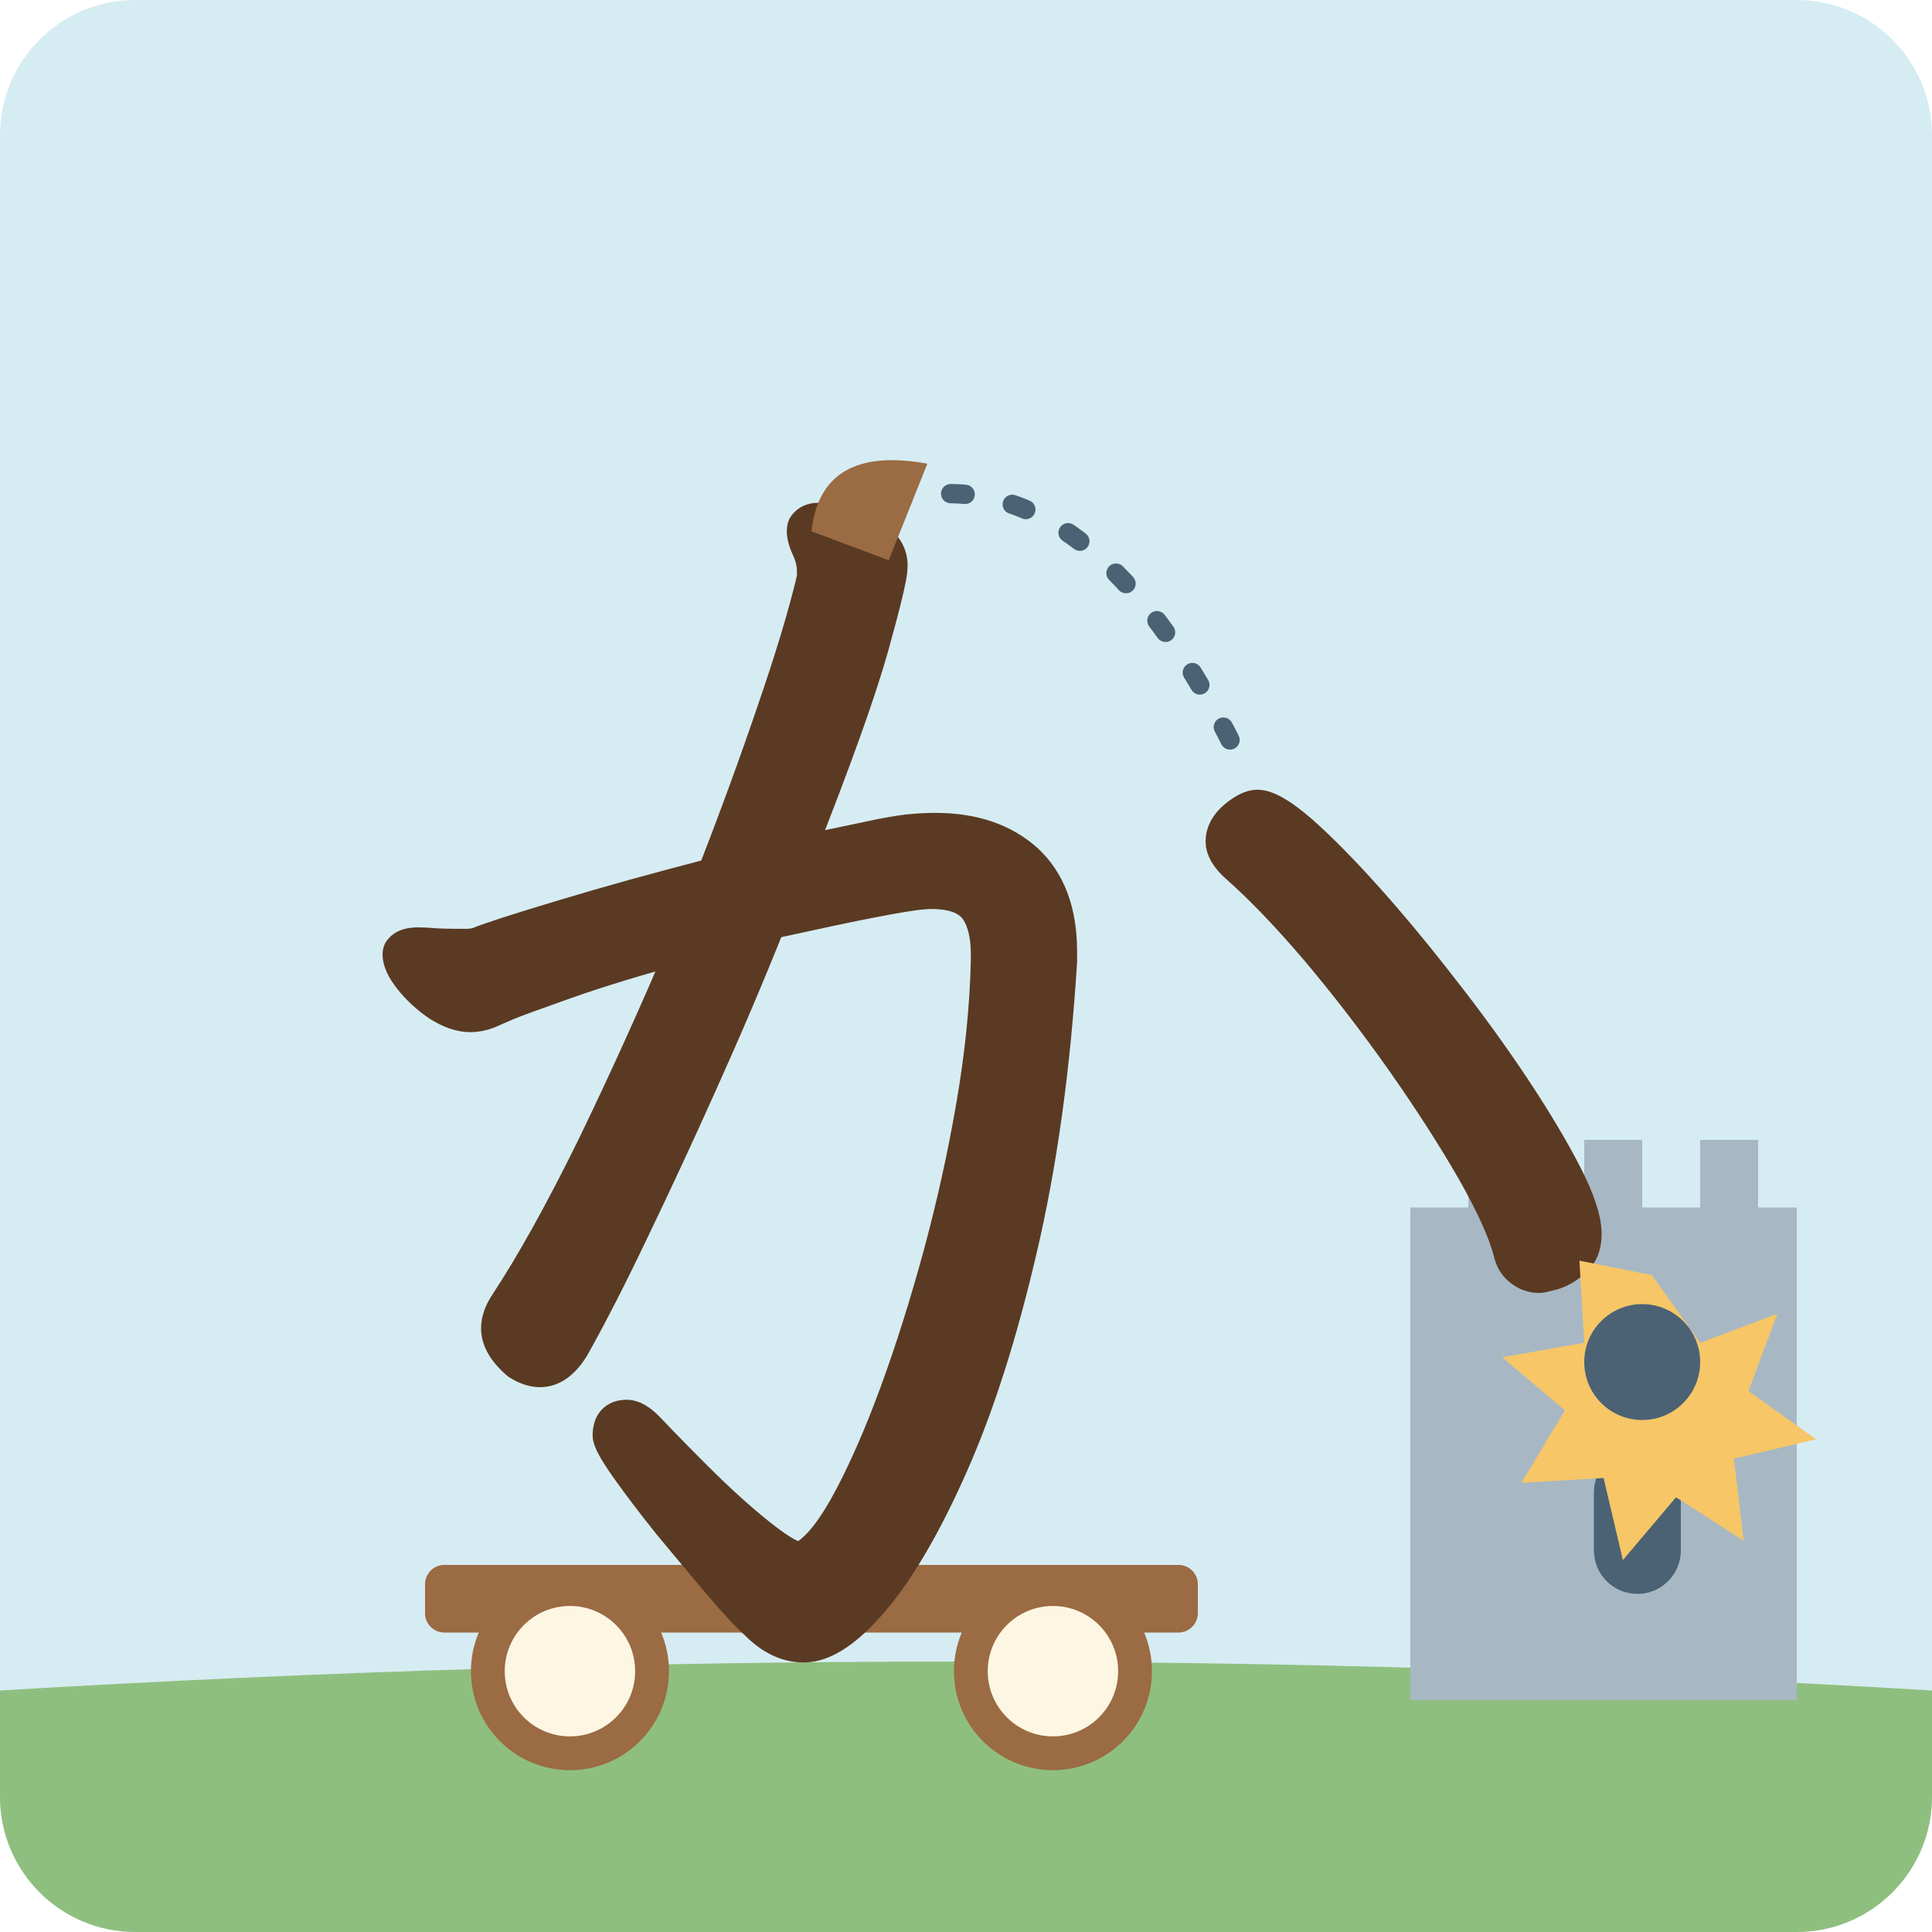
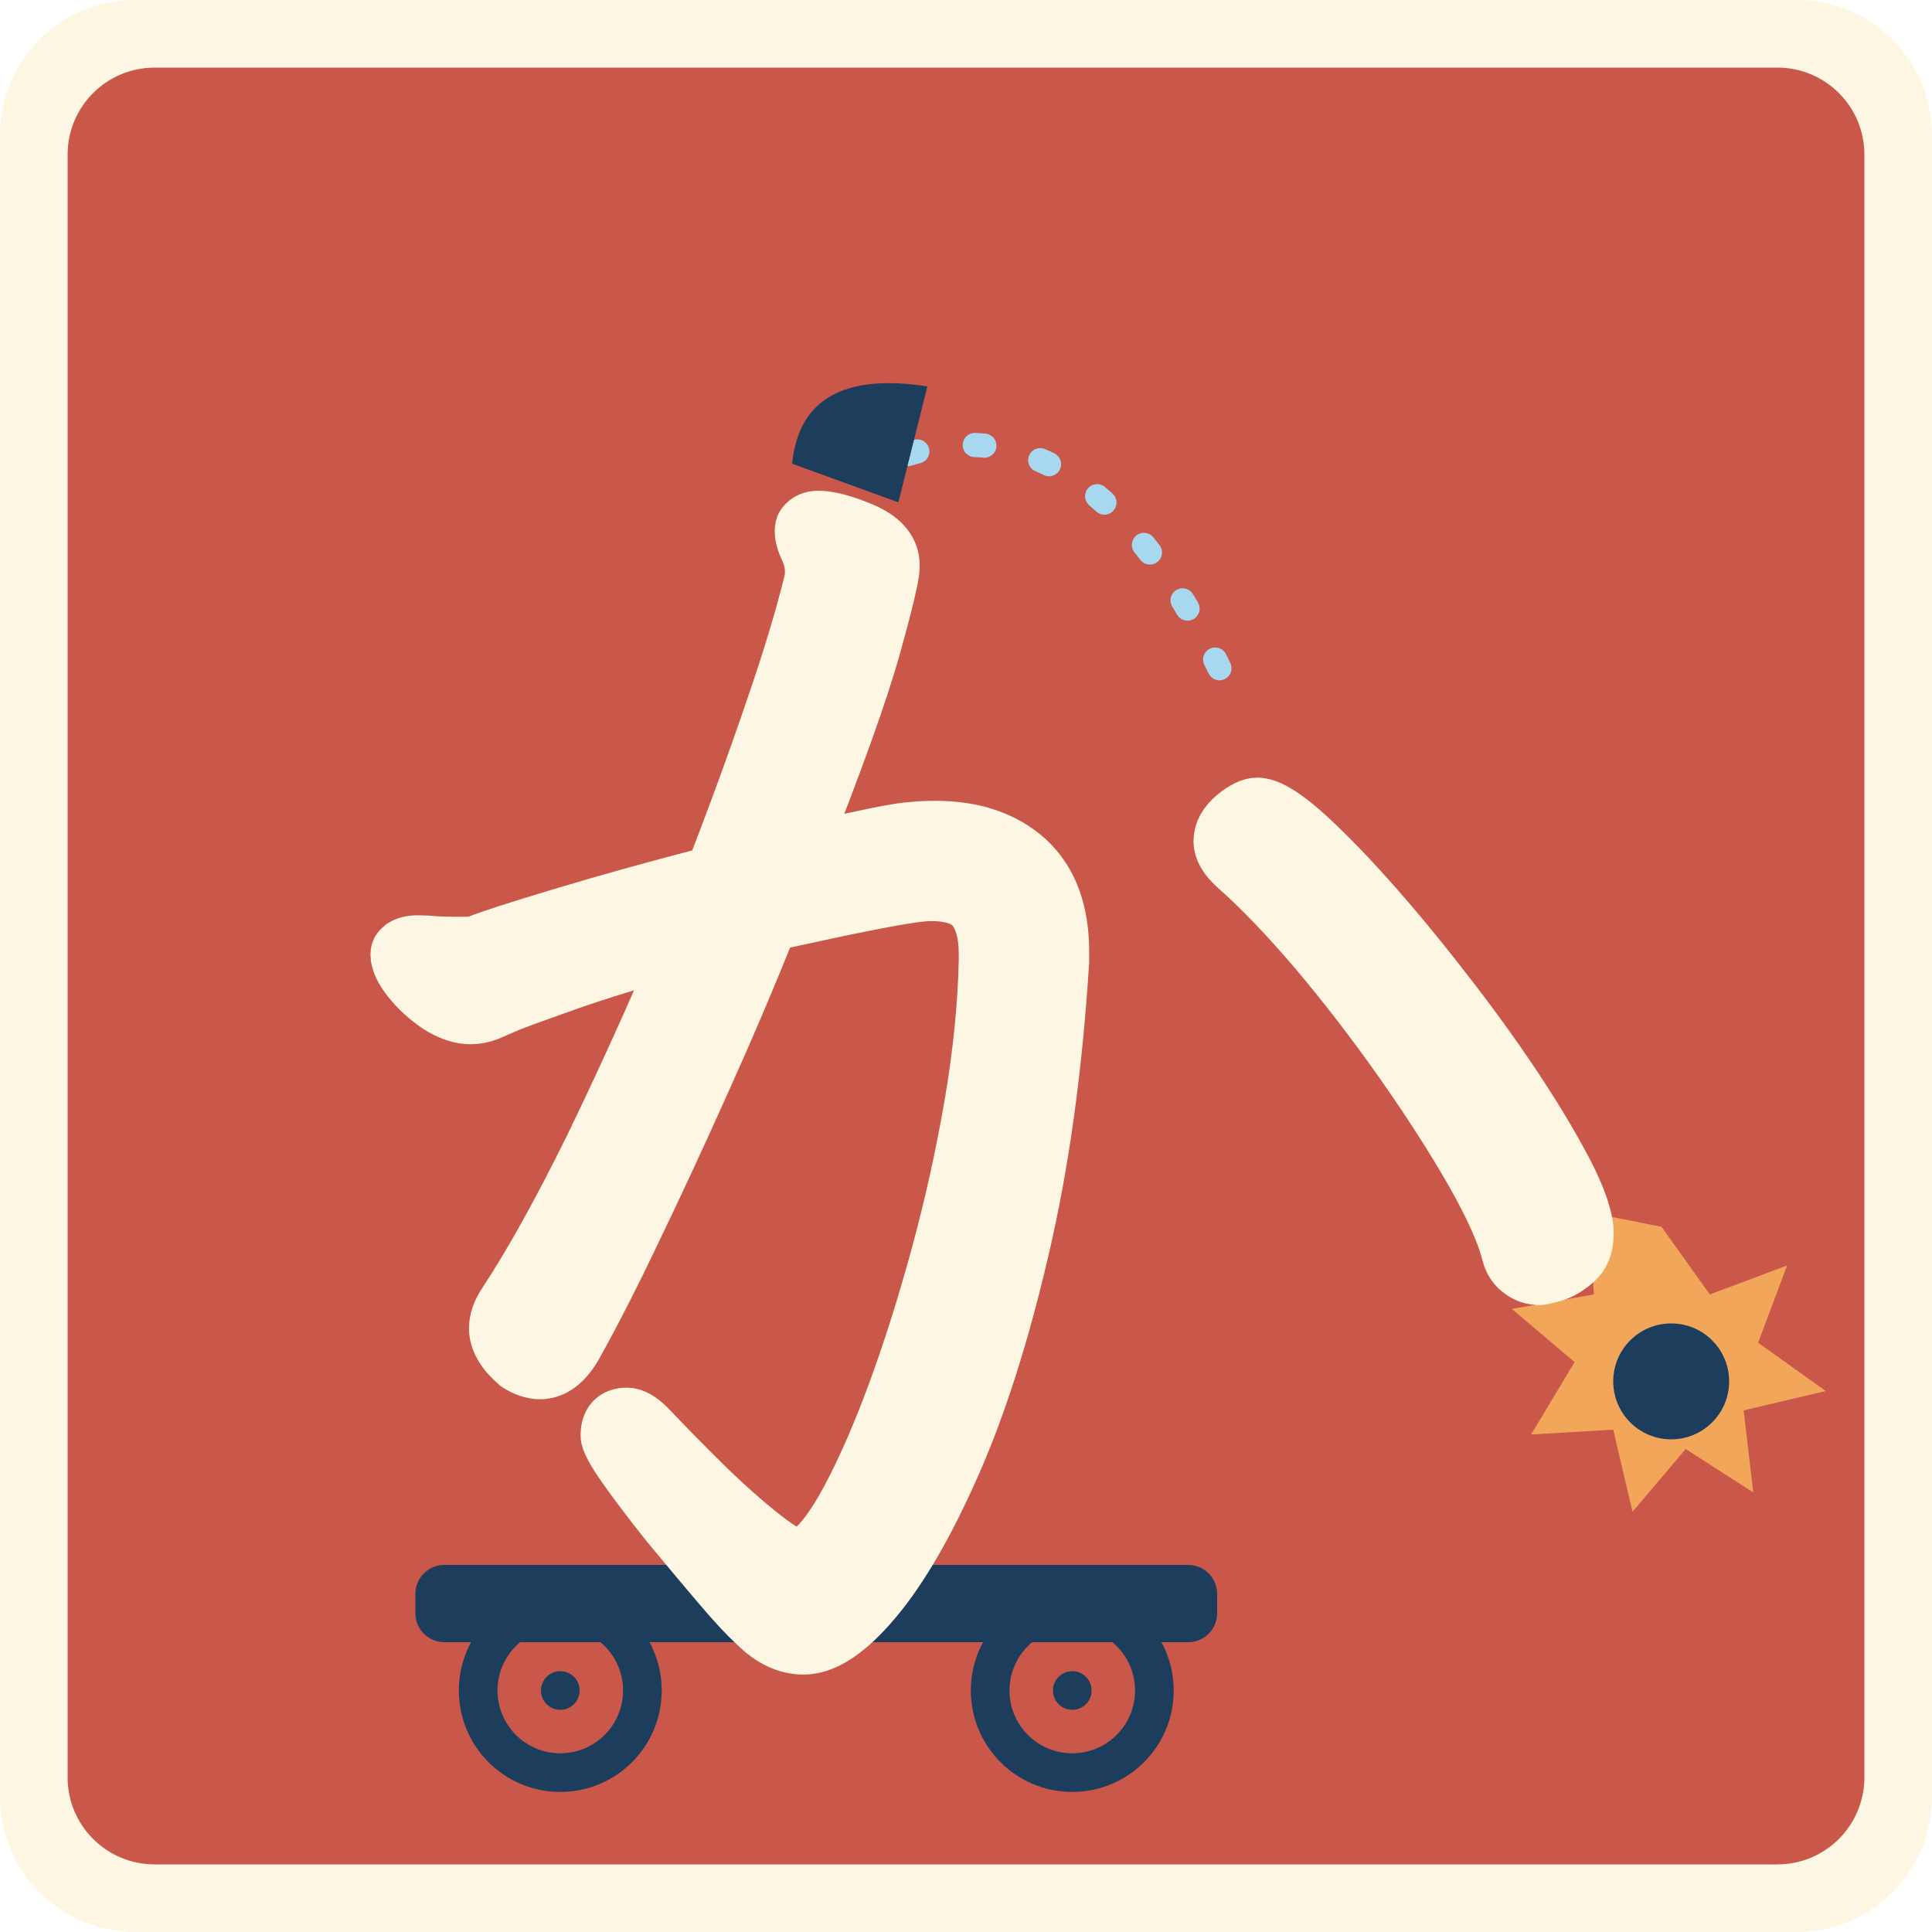
<svg xmlns="http://www.w3.org/2000/svg" viewBox="0 0 400 400">
-   <rect width="400" height="400" rx="28" fill="#d6ecf3" />
-   <path d="M0 350Q200 338 400 350V372A28 28 0 0 1 372 400H28A28 28 0 0 1 0 372Z" fill="#8fbf7f" />
-   <path d="M292 352V250h12v-14h12v14h12v-14h12v14h12v-14h12v14h8V352Z" fill="#a7b8c4" />
-   <rect x="330" y="300" width="18" height="30" rx="9" fill="#4a6274" />
-   <path d="M184 104Q226 92 258 160" fill="none" stroke="#4a6274" stroke-width="4" stroke-dasharray="3 10" stroke-linecap="round" />
-   <rect x="88" y="324" width="160" height="14" rx="4" fill="#9b6b43" />
-   <g fill="#fdf6e3" stroke="#9b6b43" stroke-width="7">
-     <circle cx="118" cy="346" r="17" />
-     <circle cx="218" cy="346" r="17" />
+   <rect width="400" height="400" rx="28" fill="#fdf6e3" />
+   <defs>
+     <clipPath id="card">
+       <rect x="14" y="14" width="372" height="372" rx="18" />
+     </clipPath>
+   </defs>
+   <rect x="14" y="14" width="372" height="372" rx="18" fill="#c9574a" />
+   <g clip-path="url(#card)">
+     <rect x="86" y="324" width="166" height="16" rx="6" fill="#1d3d5c" />
+     <path d="M188 94Q228 82 256 146" fill="none" stroke="#a8d8f0" stroke-width="5" stroke-dasharray="2 12" stroke-linecap="round" />
+     <path d="M344 254l10 14 16-6-6 16 14 10-17 4 2 17-14-9-11 13-4-17-17 1 9-15-13-11 17-3-1-17z" fill="#f2a65a" />
  </g>
-   <path id="glyph" d="M219.5 199.1L219.5 197.0Q219.5 184.7 212.5 178.2Q205.4 171.8 193.7 171.8Q191.3 171.8 189.2 172.0Q187.1 172.1 182.0 173.1Q176.9 174.2 165.2 176.6Q176.6 147.8 180.5 133.9Q184.4 119.9 184.4 117.5L184.4 116.6Q184.1 112.4 178.4 110.0Q172.7 107.6 169.4 107.6Q167.6 107.6 166.7 108.8Q166.4 109.1 166.4 110.0Q166.4 111.5 167.5 113.8Q168.5 116.0 168.5 118.4L168.5 119.6Q165.8 131.0 160.2 147.2Q154.7 163.4 147.8 181.1Q130.4 185.6 116.5 189.8Q102.5 194.0 98.9 195.5Q97.7 195.8 96.7 195.8Q95.6 195.8 94.4 195.8Q92.3 195.8 90.2 195.7Q88.1 195.5 86.6 195.5Q83.9 195.5 83.0 196.7Q82.7 197.0 82.7 197.6Q82.7 199.7 85.1 202.7Q87.5 205.7 90.9 208.0Q94.4 210.2 97.4 210.2Q99.2 210.2 101.0 209.5Q102.8 208.7 104.9 207.8Q107.0 206.9 117.2 203.3Q127.4 199.7 141.8 195.8Q132.5 217.7 122.8 237.7Q113.0 257.6 104.9 269.9Q103.1 272.6 103.1 275.0Q103.1 278.6 107.3 282.2Q109.7 283.7 111.8 283.7Q115.7 283.7 118.7 278.6Q124.4 268.4 131.1 254.3Q137.9 240.2 145.2 223.9Q152.6 207.5 159.2 191.0Q163.4 190.1 170.3 188.6Q177.2 187.1 183.7 185.9Q190.1 184.7 192.8 184.7Q199.4 184.7 202.0 188.0Q204.5 191.3 204.5 197.6L204.5 198.8Q204.2 212.9 201.5 228.7Q198.8 244.4 194.6 259.9Q190.4 275.3 185.6 288.4Q180.8 301.4 176.0 310.4Q171.2 319.4 167.0 322.1Q165.8 322.7 165.5 322.7Q163.4 322.7 158.0 318.5Q152.6 314.3 146.1 308.0Q139.7 301.7 134.0 295.7Q131.6 293.3 129.8 293.3Q126.2 293.3 126.2 297.2Q126.2 298.7 129.8 303.8Q133.4 308.9 138.6 315.4Q143.9 321.8 148.9 327.7Q153.8 333.5 156.8 336.2Q161.3 340.7 166.4 340.7Q172.7 340.7 180.8 331.1Q188.9 321.5 197.0 303.2Q205.1 284.9 211.2 258.7Q217.4 232.4 219.5 199.1ZM328.1 255.5Q328.1 251.0 323.9 242.9Q319.7 234.8 313.1 224.9Q306.5 215.0 298.5 204.8Q290.6 194.6 283.0 186.1Q275.3 177.5 269.3 172.2Q263.3 167.0 260.3 167.0Q258.5 167.0 255.8 169.2Q253.1 171.5 253.1 174.2Q253.1 176.6 256.1 179.3Q263.6 185.9 272.8 196.7Q281.9 207.5 290.5 219.7Q299.0 231.8 305.2 242.6Q311.3 253.4 312.8 259.7Q313.4 261.8 315.1 263.0Q316.7 264.2 318.8 264.2Q319.1 264.2 321.4 263.6Q323.6 263.0 325.9 261.0Q328.1 259.1 328.1 255.5Z" fill="#5a3a22" stroke="#5a3a22" stroke-width="7" stroke-linejoin="round" />
-   <path d="M168 110Q170 92 192 96L184 116Z" fill="#9b6b43" />
-   <path d="M342 264l10 14 16-6-6 16 14 10-17 4 2 17-14-9-11 13-4-17-17 1 9-15-13-11 17-3-1-17z" fill="#f6c667" />
-   <circle cx="340" cy="282" r="12" fill="#4a6274" />
+   <path id="glyph" d="M219.5 199.1L219.5 197.0Q219.5 184.7 212.5 178.2Q205.4 171.8 193.7 171.8Q191.3 171.8 189.2 172.0Q187.1 172.1 182.0 173.1Q176.9 174.2 165.2 176.6Q176.6 147.8 180.5 133.9Q184.4 119.9 184.4 117.5L184.4 116.6Q184.1 112.4 178.4 110.0Q172.7 107.6 169.4 107.6Q167.6 107.6 166.7 108.8Q166.4 109.1 166.4 110.0Q166.4 111.5 167.5 113.8Q168.5 116.0 168.5 118.4L168.5 119.6Q165.8 131.0 160.2 147.2Q154.7 163.4 147.8 181.1Q130.4 185.6 116.5 189.8Q102.5 194.0 98.9 195.5Q97.7 195.8 96.7 195.8Q95.6 195.8 94.4 195.8Q92.3 195.8 90.2 195.7Q88.1 195.5 86.6 195.5Q83.9 195.5 83.0 196.7Q82.7 197.0 82.7 197.6Q82.7 199.7 85.1 202.7Q87.5 205.7 90.9 208.0Q94.4 210.2 97.4 210.2Q99.2 210.2 101.0 209.5Q102.8 208.7 104.9 207.8Q107.0 206.9 117.2 203.3Q127.4 199.7 141.8 195.8Q132.5 217.7 122.8 237.7Q113.0 257.6 104.9 269.9Q103.1 272.6 103.1 275.0Q103.1 278.6 107.3 282.2Q109.7 283.7 111.8 283.7Q115.7 283.7 118.7 278.6Q124.4 268.4 131.1 254.3Q137.9 240.2 145.2 223.9Q152.6 207.5 159.2 191.0Q163.4 190.1 170.3 188.6Q177.2 187.1 183.7 185.9Q190.1 184.7 192.8 184.7Q199.4 184.7 202.0 188.0Q204.5 191.3 204.5 197.6L204.5 198.8Q204.2 212.9 201.5 228.7Q198.8 244.4 194.6 259.9Q190.4 275.3 185.6 288.4Q180.8 301.4 176.0 310.4Q171.2 319.4 167.0 322.1Q165.8 322.7 165.5 322.7Q163.4 322.7 158.0 318.5Q152.6 314.3 146.1 308.0Q139.7 301.7 134.0 295.7Q131.6 293.3 129.8 293.3Q126.2 293.3 126.2 297.2Q126.2 298.7 129.8 303.8Q133.4 308.9 138.6 315.4Q143.9 321.8 148.9 327.7Q153.8 333.5 156.8 336.2Q161.3 340.7 166.4 340.7Q172.7 340.7 180.8 331.1Q188.9 321.5 197.0 303.2Q205.1 284.9 211.2 258.7Q217.4 232.4 219.5 199.1ZM328.1 255.5Q328.1 251.0 323.9 242.9Q319.7 234.8 313.1 224.9Q306.5 215.0 298.5 204.8Q290.6 194.6 283.0 186.1Q275.3 177.5 269.3 172.2Q263.3 167.0 260.3 167.0Q258.5 167.0 255.8 169.2Q253.1 171.5 253.1 174.2Q253.1 176.6 256.1 179.3Q263.6 185.9 272.8 196.7Q281.9 207.5 290.5 219.7Q299.0 231.8 305.2 242.6Q311.3 253.4 312.8 259.7Q313.4 261.8 315.1 263.0Q316.7 264.2 318.8 264.2Q319.1 264.2 321.4 263.6Q323.6 263.0 325.9 261.0Q328.1 259.1 328.1 255.5Z" fill="#fdf6e3" stroke="#fdf6e3" stroke-width="12" stroke-linejoin="round" />
+   <g clip-path="url(#card)">
+     <g fill="none" stroke="#1d3d5c" stroke-width="8">
+       <circle cx="116" cy="350" r="17" />
+       <circle cx="222" cy="350" r="17" />
+     </g>
+     <g fill="#1d3d5c">
+       <circle cx="116" cy="350" r="4" />
+       <circle cx="222" cy="350" r="4" />
+     </g>
+     <path d="M164 96Q166 76 192 80L186 104Z" fill="#1d3d5c" />
+     <circle cx="346" cy="286" r="12" fill="#1d3d5c" />
+   </g>
</svg>
